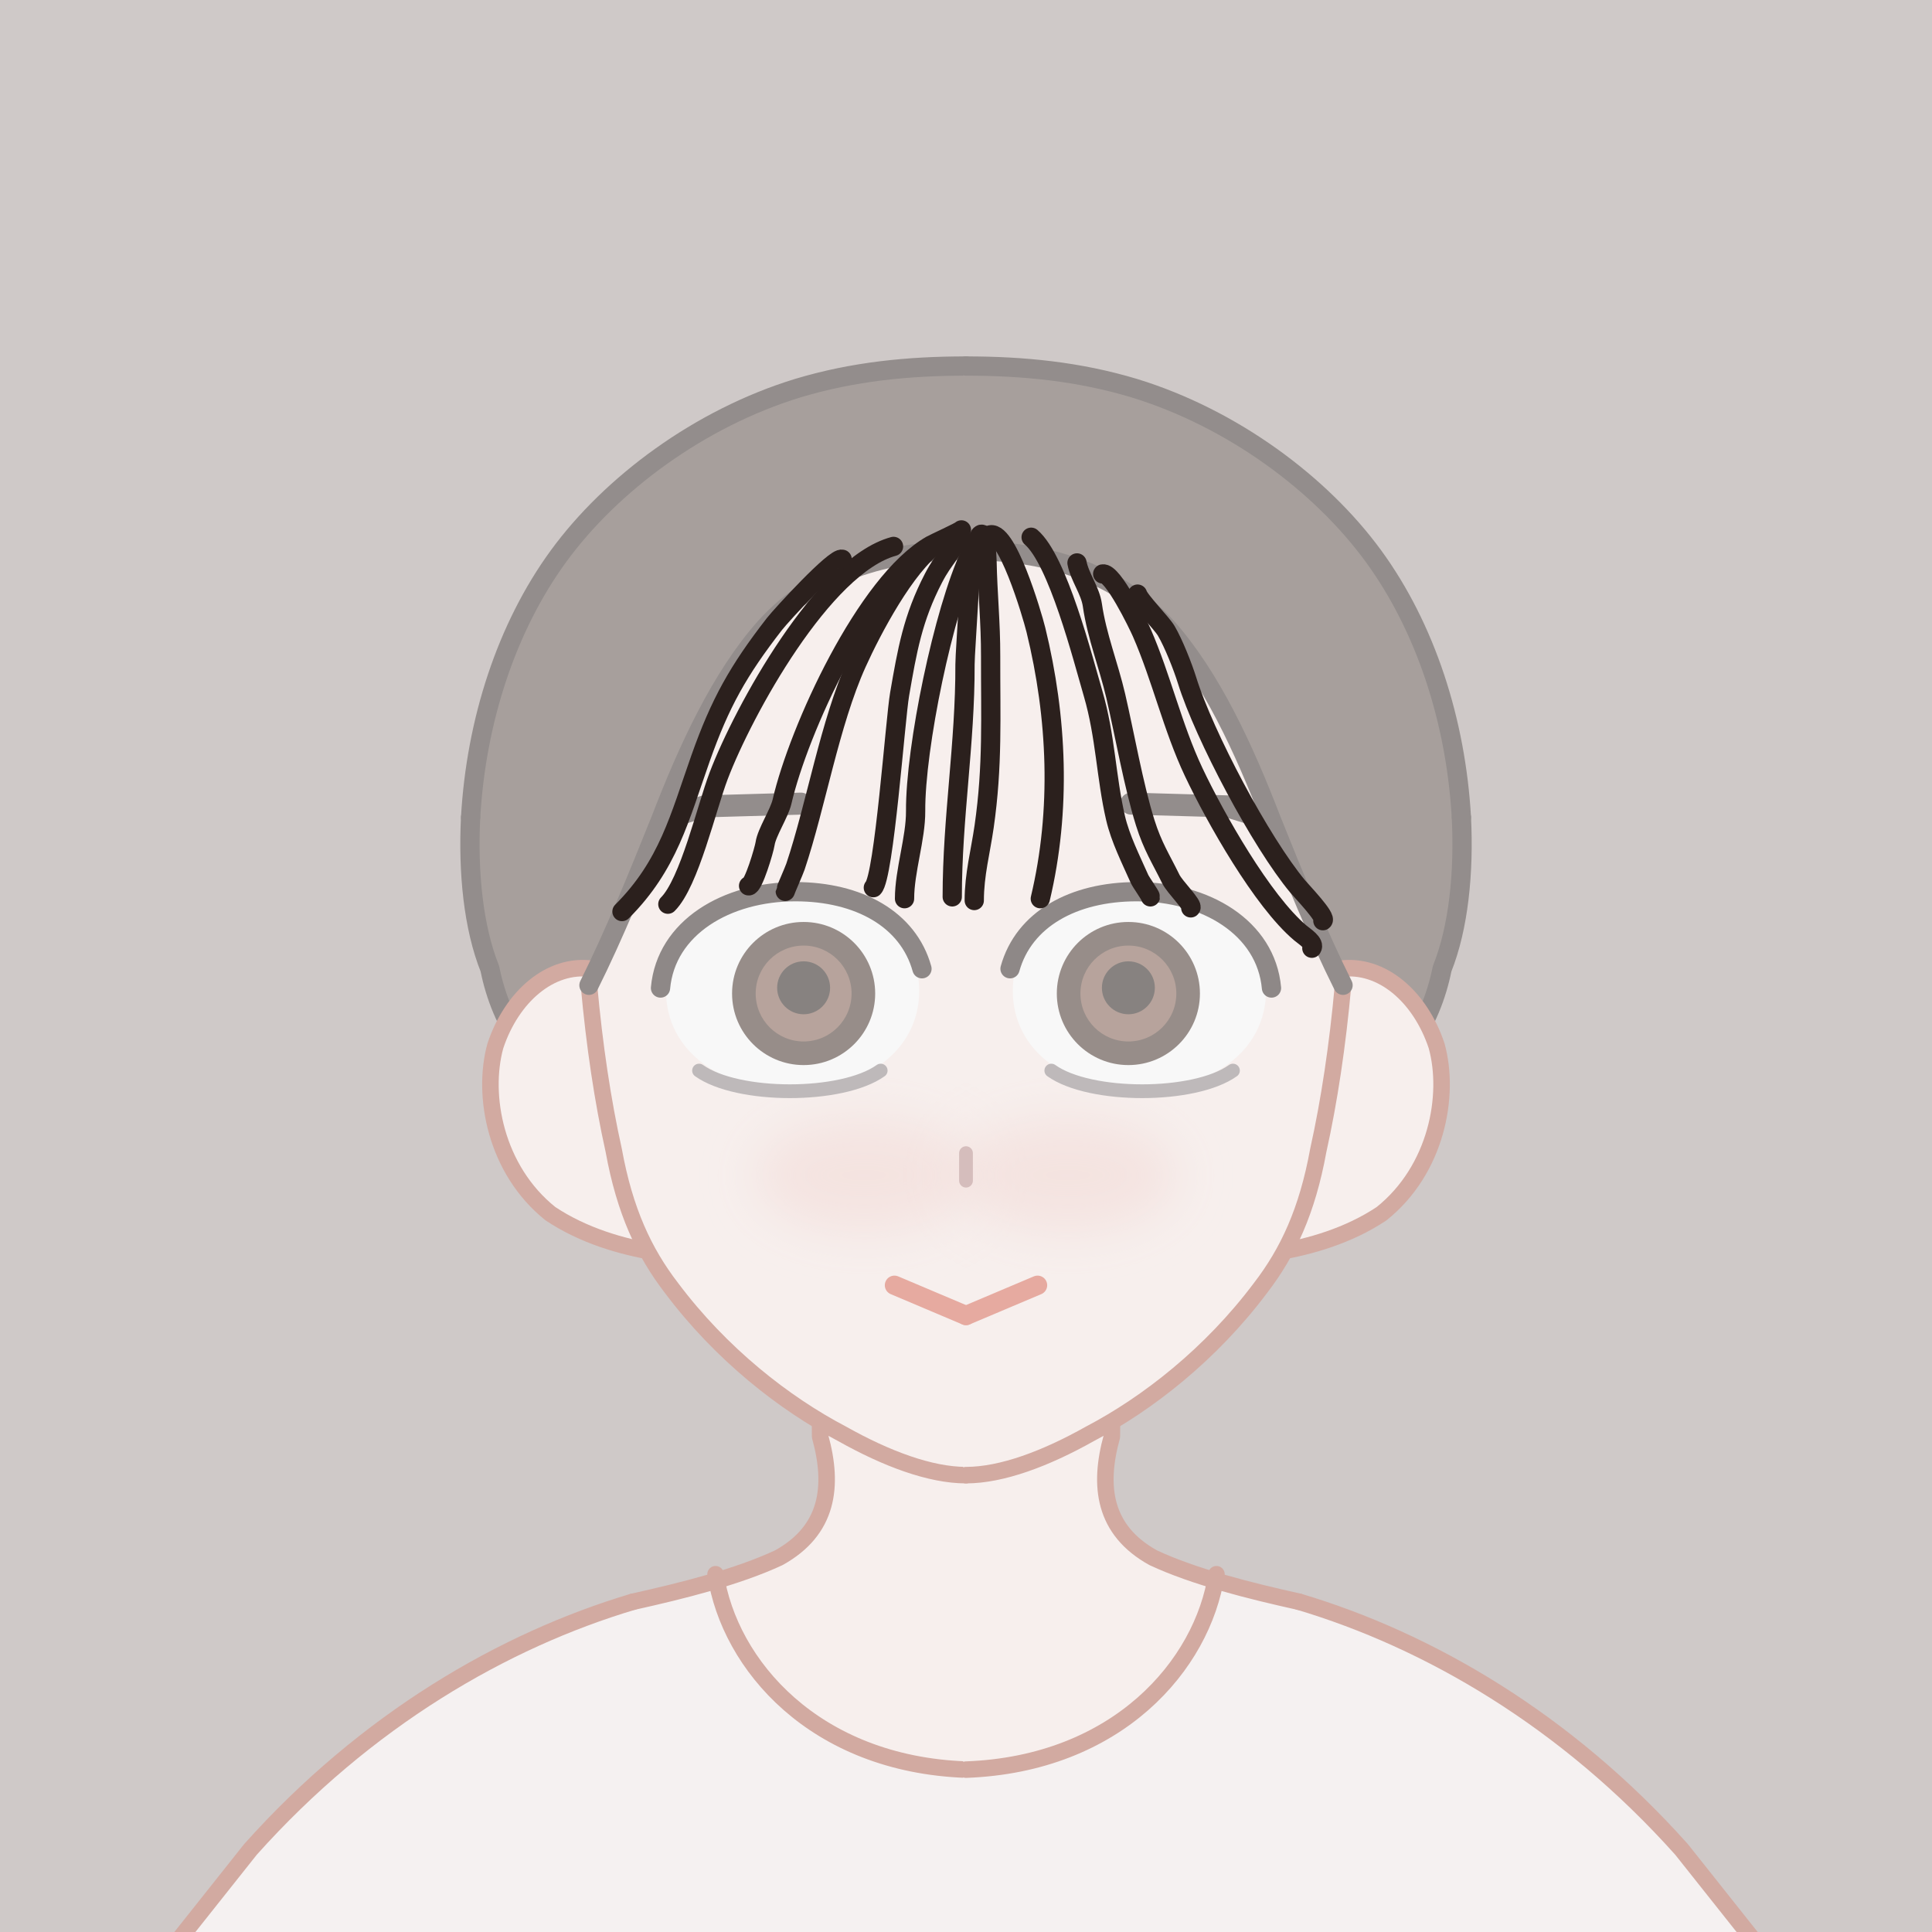
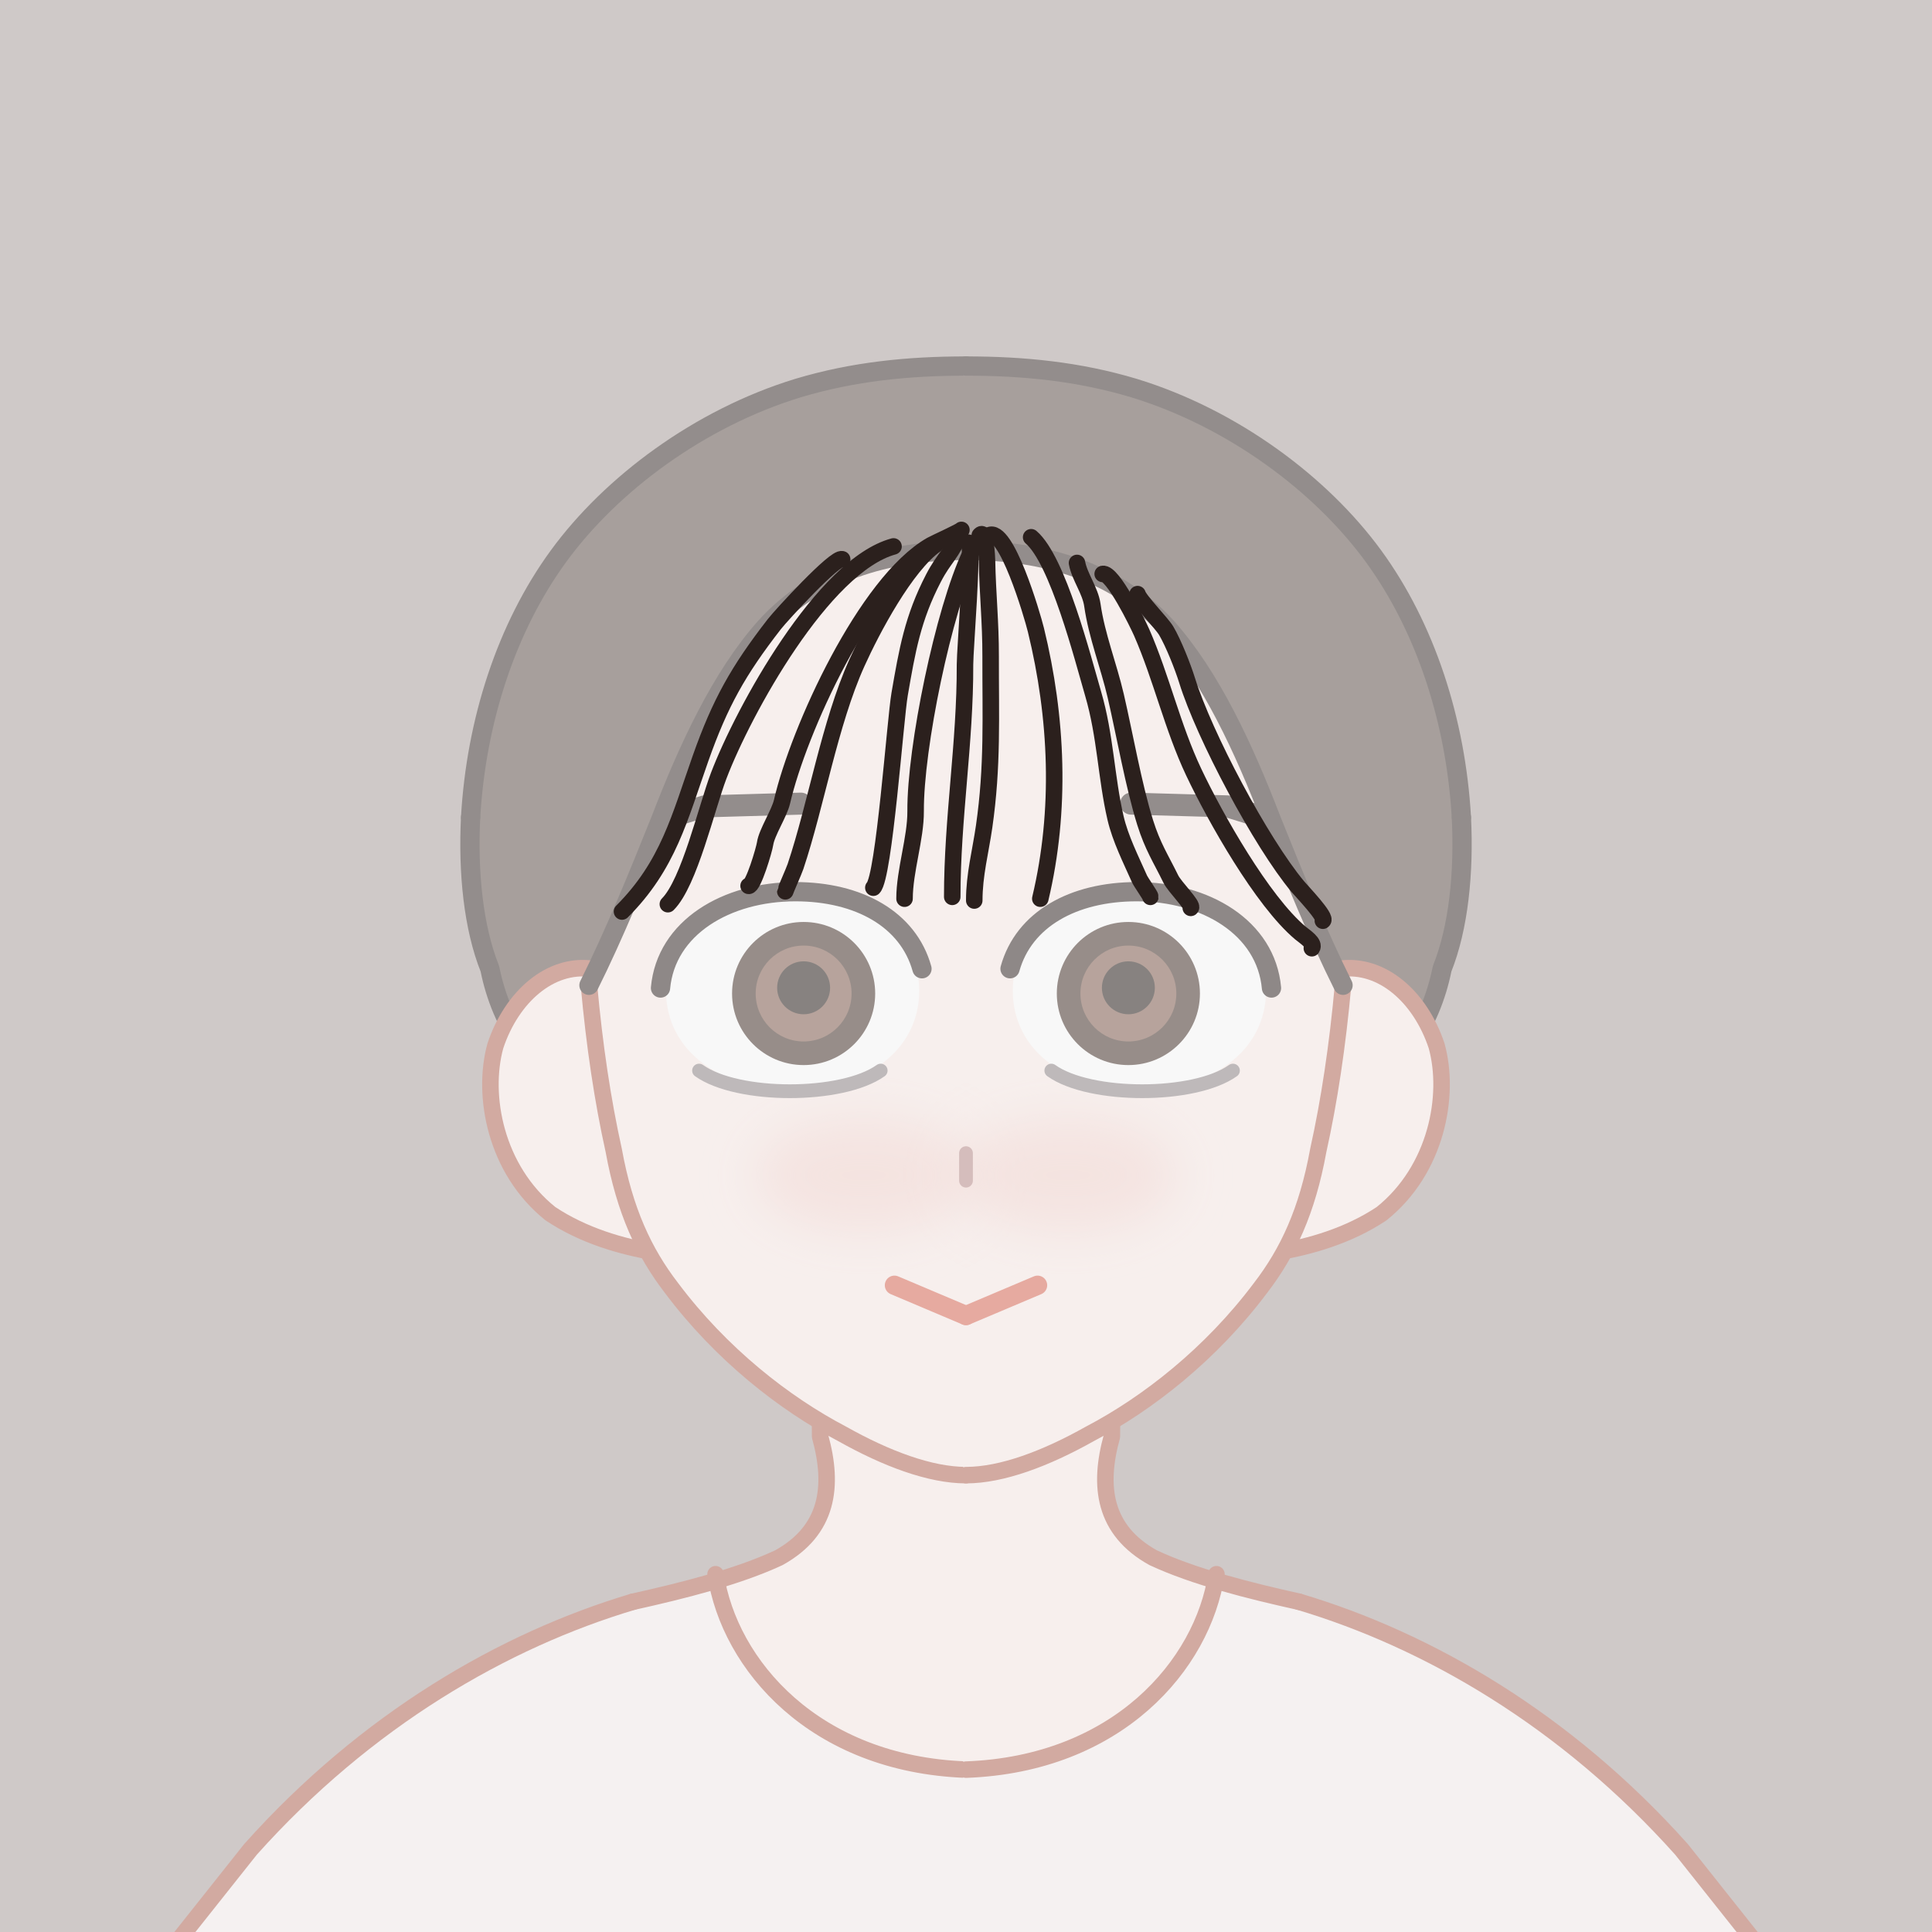
<svg xmlns="http://www.w3.org/2000/svg" width="702" height="702" viewBox="0 0 702 702">
  <defs>
    <clipPath id="clip-path-1">
      <path d="M242 389.2 L386 389.2 L386 464.8 L242 464.8 Z" />
    </clipPath>
    <filter id="filter-1" filterUnits="userSpaceOnUse" x="245" y="377" width="138" height="100" color-interpolation-filters="sRGB">
      <feGaussianBlur in="SourceGraphic" stdDeviation="9" color-interpolation-filters="linearRGB" />
    </filter>
    <clipPath id="clip-path-2">
      <path d="M460 389.2 L316 389.2 L316 464.8 L460 464.8 Z" />
    </clipPath>
    <filter id="filter-2" filterUnits="userSpaceOnUse" x="319" y="377" width="138" height="100" color-interpolation-filters="sRGB">
      <feGaussianBlur in="SourceGraphic" stdDeviation="9" color-interpolation-filters="linearRGB" />
    </filter>
    <clipPath id="clip-path-3">
      <path d="M242 360 C242 338 262 326 288 326 C314 326 334 338 334 360 C334 382 314 396 288 396 C262 396 242 382 242 360 Z" />
    </clipPath>
    <clipPath id="clip-path-4">
      <path d="M460 360 C460 338 440 326 414 326 C388 326 368 338 368 360 C368 382 388 396 414 396 C440 396 460 382 460 360 Z" />
    </clipPath>
  </defs>
  <g id="_ref">
    <g opacity="0.5">
      <rect x="0" y="0" width="702" height="702" fill="#ada19f" />
      <g data-layer="body">
        <g>
          <path d="M260 573 L230 582 C183 596 133 625 91 672 L60 712 L352 712 L352 643 C296 641 265 605 260 573 Z" fill="#f9f2f1" />
          <path d="M296 490 L298 522 C303 540 301 556 283 566 L260 573 C265 605 296 641 352 643 L352 490 Z" fill="#fdeeea" />
          <path d="M230 582 C183 596 133 625 91 672 L64 706" fill="none" stroke="#b46352" stroke-width="6" stroke-linecap="round" stroke-linejoin="round" />
          <path d="M296 500 C298 510 298 516 298 522 C303 540 301 556 283 566 C268 573 248 578 230 582" fill="none" stroke="#b46352" stroke-width="6" stroke-linecap="round" stroke-linejoin="round" />
          <path d="M260 572 C265 605 296 641 351 643" fill="none" stroke="#b46352" stroke-width="6" stroke-linecap="round" stroke-linejoin="round" />
        </g>
        <g>
          <path d="M442 573 L472 582 C519 596 569 625 611 672 L642 712 L350 712 L350 643 C406 641 437 605 442 573 Z" fill="#f9f2f1" />
          <path d="M406 490 L404 522 C399 540 401 556 419 566 L442 573 C437 605 406 641 350 643 L350 490 Z" fill="#fdeeea" />
          <path d="M472 582 C519 596 569 625 611 672 L638 706" fill="none" stroke="#b46352" stroke-width="6" stroke-linecap="round" stroke-linejoin="round" />
          <path d="M406 500 C404 510 404 516 404 522 C399 540 401 556 419 566 C434 573 454 578 472 582" fill="none" stroke="#b46352" stroke-width="6" stroke-linecap="round" stroke-linejoin="round" />
          <path d="M442 572 C437 605 406 641 351 643" fill="none" stroke="#b46352" stroke-width="6" stroke-linecap="round" stroke-linejoin="round" />
        </g>
      </g>
      <g data-layer="hairBase">
        <g>
          <path d="M352 133 L351 133 C330 133 310 135 290 141 C254 152 222 176 203 202 C184 228 173 262 171 297 C170 317 172 337 178 352 C180 362 184 372 190 380 L198 386 L352 386 Z" fill="#5d4e48" />
          <path d="M351 133 C330 133 310 135 290 141 C254 152 222 176 203 202 C184 228 173 262 171 297" fill="none" stroke="#352a27" stroke-width="7" stroke-linecap="round" stroke-linejoin="round" />
          <path d="M171 297 C170 317 172 337 178 352 C180 362 184 372 190 380" fill="none" stroke="#352a27" stroke-width="7" stroke-linecap="round" stroke-linejoin="round" />
        </g>
        <g>
          <path d="M350 133 L351 133 C372 133 392 135 412 141 C448 152 480 176 499 202 C518 228 529 262 531 297 C532 317 530 337 524 352 C522 362 518 372 512 380 L504 386 L350 386 Z" fill="#5d4e48" />
          <path d="M351 133 C372 133 392 135 412 141 C448 152 480 176 499 202 C518 228 529 262 531 297" fill="none" stroke="#352a27" stroke-width="7" stroke-linecap="round" stroke-linejoin="round" />
          <path d="M531 297 C532 317 530 337 524 352 C522 362 518 372 512 380" fill="none" stroke="#352a27" stroke-width="7" stroke-linecap="round" stroke-linejoin="round" />
        </g>
      </g>
      <g data-layer="ear">
        <g>
          <path d="M215 352 C200 350 186 362 180 380 C175 398 180 425 200 441 C212 449 226 453 238 455 L225 380 Z" fill="#fdeeea" />
          <path d="M215 352 C200 350 186 362 180 380 C175 398 180 425 200 441 C212 449 226 453 238 455" fill="none" stroke="#b46352" stroke-width="6" stroke-linecap="round" stroke-linejoin="round" />
        </g>
        <g>
          <path d="M487 352 C502 350 516 362 522 380 C527 398 522 425 502 441 C490 449 476 453 464 455 L477 380 Z" fill="#fdeeea" />
          <path d="M487 352 C502 350 516 362 522 380 C527 398 522 425 502 441 C490 449 476 453 464 455" fill="none" stroke="#b46352" stroke-width="6" stroke-linecap="round" stroke-linejoin="round" />
        </g>
      </g>
      <g data-layer="face">
        <g>
          <path d="M352 200 L351 200 C322 200 296 208 278 228 C262 246 250 272 240 298 C232 318 223 340 214 358 C216 380 219 400 223 418 C227 440 234 455 244 468 C262 492 285 510 306 521 C322 530 338 536 351 536 L352 536 Z" fill="#fdeeea" />
          <path d="M214 358 C216 380 219 400 223 418 C227 440 234 455 244 468 C262 492 285 510 306 521 C322 530 338 536 351 536" fill="none" stroke="#b46352" stroke-width="6" stroke-linecap="round" stroke-linejoin="round" />
        </g>
        <g>
          <path d="M350 200 L351 200 C380 200 406 208 424 228 C440 246 452 272 462 298 C470 318 479 340 488 358 C486 380 483 400 479 418 C475 440 468 455 458 468 C440 492 417 510 396 521 C380 530 364 536 351 536 L350 536 Z" fill="#fdeeea" />
          <path d="M488 358 C486 380 483 400 479 418 C475 440 468 455 458 468 C440 492 417 510 396 521 C380 530 364 536 351 536" fill="none" stroke="#b46352" stroke-width="6" stroke-linecap="round" stroke-linejoin="round" />
        </g>
      </g>
      <g data-layer="makeup">
        <g clip-path="url(#clip-path-1)">
          <g filter="url(#filter-1)">
            <ellipse cx="314" cy="427" rx="40" ry="21" fill="#f3bfb8" opacity="0.5" />
          </g>
        </g>
        <g clip-path="url(#clip-path-2)">
          <g filter="url(#filter-2)">
            <ellipse cx="388" cy="427" rx="40" ry="21" fill="#f3bfb8" opacity="0.5" />
          </g>
        </g>
      </g>
      <g data-layer="mouth">
        <line x1="325" y1="467" x2="351" y2="478" fill="none" stroke="#dc6450" stroke-width="7" stroke-linecap="round" stroke-linejoin="round" />
        <line x1="377" y1="467" x2="351" y2="478" fill="none" stroke="#dc6450" stroke-width="7" stroke-linecap="round" stroke-linejoin="round" />
        <line x1="351" y1="419" x2="351" y2="429" fill="none" stroke="#b98a88" stroke-width="5" stroke-linecap="round" />
      </g>
      <g data-layer="eye">
        <path d="M242 360 C242 338 262 326 288 326 C314 326 334 338 334 360 C334 382 314 396 288 396 C262 396 242 382 242 360 Z" fill="#ffffff" />
        <g clip-path="url(#clip-path-3)">
          <g>
            <circle cx="292" cy="361" r="26" fill="#3e2a22" />
            <circle cx="292" cy="361" r="17.42" fill="#7e5647" />
            <circle cx="292" cy="358.92" r="9.62" fill="#1e1410" />
          </g>
        </g>
        <g>
          <path d="M254 389 C268 399 306 399 320 389" fill="none" stroke="#8b8284" stroke-width="5" stroke-linecap="round" />
          <path d="M240 359 C242 337 264 324 289 324 C312 324 330 334 335 352" fill="none" stroke="#2b201d" stroke-width="7" stroke-linecap="round" stroke-linejoin="round" />
        </g>
        <g>
          <path d="M460 360 C460 338 440 326 414 326 C388 326 368 338 368 360 C368 382 388 396 414 396 C440 396 460 382 460 360 Z" fill="#ffffff" />
          <g clip-path="url(#clip-path-4)">
            <g>
              <circle cx="410" cy="361" r="26" fill="#3e2a22" />
              <circle cx="410" cy="361" r="17.42" fill="#7e5647" />
              <circle cx="410" cy="358.92" r="9.62" fill="#1e1410" />
            </g>
          </g>
          <g>
            <path d="M448 389 C434 399 396 399 382 389" fill="none" stroke="#8b8284" stroke-width="5" stroke-linecap="round" />
            <path d="M462 359 C460 337 438 324 413 324 C390 324 372 334 367 352" fill="none" stroke="#2b201d" stroke-width="7" stroke-linecap="round" stroke-linejoin="round" />
          </g>
        </g>
      </g>
      <g data-layer="hairLine">
        <path d="M351 200 C322 200 296 208 278 228 C262 246 250 272 240 298 C232 318 223 340 214 358" fill="none" stroke="#352a27" stroke-width="7" stroke-linecap="round" stroke-linejoin="round" />
        <path d="M351 200 C380 200 406 208 424 228 C440 246 452 272 462 298 C470 318 479 340 488 358" fill="none" stroke="#352a27" stroke-width="7" stroke-linecap="round" stroke-linejoin="round" />
      </g>
      <g data-layer="brow">
        <polyline points="243,297 256,293 291,292" fill="none" stroke="#352a27" stroke-width="8" stroke-linecap="round" stroke-linejoin="round" />
        <polyline points="459,297 446,293 411,292" fill="none" stroke="#352a27" stroke-width="8" stroke-linecap="round" stroke-linejoin="round" />
      </g>
    </g>
  </g>
  <g id="full">
-     <path d="M317.334 322.543 C321.255 318.622 325.297 261.378 326.886 252.212 C329.642 236.313 331.613 224.654 339.201 210.028 C343.22 202.28 345.868 201.523 349.334 192.543 C349.079 193.052 339.562 197.369 338.365 198.052 C314.633 211.607 290.156 265.268 284.155 291.274 C283.162 295.576 278.579 302.485 278 306.543 C277.697 308.672 273.692 322.215 272 321.876" fill="none" stroke="#2b201d" stroke-width="7" stroke-linecap="round" stroke-linejoin="round" />
-     <path d="M356 197.21 C354.781 196.397 352.912 200.542 352.642 201.111 C342.816 221.818 332.54 271.73 332.695 294.753 C332.761 304.543 328.667 316.449 328.667 326.543" fill="none" stroke="#2b201d" stroke-width="7" stroke-linecap="round" stroke-linejoin="round" />
-     <path d="M346 325.876 C346 297.253 350.732 270.042 350.637 241.45 C350.62 236.101 353.752 198.611 352 197.21" fill="none" stroke="#2b201d" stroke-width="7" stroke-linecap="round" stroke-linejoin="round" />
-     <path d="M354 327.21 C354 317.828 356.269 309.49 357.588 300.345 C360.777 278.227 359.899 260.295 359.952 238.468 C359.982 226.145 358.841 215.428 358.636 203.861 C358.612 202.512 358.163 191.84 356 194.543" fill="none" stroke="#2b201d" stroke-width="7" stroke-linecap="round" stroke-linejoin="round" />
-     <path d="M378 326.543 C385.654 294.398 384.188 260.693 376.395 228.864 C375.033 223.301 365.515 191.109 359.334 194.543" fill="none" stroke="#2b201d" stroke-width="7" stroke-linecap="round" stroke-linejoin="round" />
-     <path d="M374.667 195.21 C384.373 203.53 393.392 239.043 397.202 252.082 C401.675 267.389 401.906 282.431 405.334 297.21 C407.075 304.717 410.933 312.338 414.028 319.325 C414.584 320.581 418.098 325.487 418 325.876" fill="none" stroke="#2b201d" stroke-width="7" stroke-linecap="round" stroke-linejoin="round" />
-     <path d="M391.334 204.543 C392.287 209.629 396.165 214.566 396.916 219.847 C398.502 231.004 402.875 241.954 405.408 252.864 C408.671 266.923 411.917 285.539 416.112 298.915 C418.824 307.561 421.761 311.932 425.445 319.44 C426.859 322.323 433.746 329.014 432.667 329.876" fill="none" stroke="#2b201d" stroke-width="7" stroke-linecap="round" stroke-linejoin="round" />
-     <path d="M400.667 208.543 C404.297 207.817 413.479 226.725 414.858 229.88 C422.038 246.313 426.044 264.268 433.714 280.501 C441.587 297.165 458.672 327.366 472.469 338.988 C474.103 340.363 477.903 342.689 476.667 344.543" fill="none" stroke="#2b201d" stroke-width="7" stroke-linecap="round" stroke-linejoin="round" />
-     <path d="M413.334 215.876 C414.009 218.24 422.061 226.333 423.766 229.226 C426.384 233.67 429.785 242.247 431.333 247.234 C437.528 267.189 458.204 306.167 471.537 322.122 C473.103 323.997 482.253 333.486 480.667 334.543" fill="none" stroke="#2b201d" stroke-width="7" stroke-linecap="round" stroke-linejoin="round" />
-     <path d="M340 197.876 C329.025 205.624 316.82 228.727 311.311 240.947 C301.477 262.761 296.505 292.626 289.047 314.849 C288.478 316.542 285.334 323.614 285.334 323.876" fill="none" stroke="#2b201d" stroke-width="7" stroke-linecap="round" stroke-linejoin="round" />
-     <path d="M324.667 198.543 C299.097 205.517 270.146 258.177 261.119 281.922 C256.741 293.437 250.477 320.733 242.667 328.543" fill="none" stroke="#2b201d" stroke-width="7" stroke-linecap="round" stroke-linejoin="round" />
-     <path d="M306 203.21 C303.522 202.148 283.903 223.506 281.374 226.762 C268.249 243.658 261.645 255.461 254.576 275.461 C246.921 297.12 242.839 314.371 226 331.21" fill="none" stroke="#2b201d" stroke-width="7" stroke-linecap="round" stroke-linejoin="round" />
+     <path d="M317.334 322.543 C321.255 318.622 325.297 261.378 326.886 252.212 C329.642 236.313 331.613 224.654 339.201 210.028 C343.22 202.28 345.868 201.523 349.334 192.543 C349.079 193.052 339.562 197.369 338.365 198.052 C314.633 211.607 290.156 265.268 284.155 291.274 C283.162 295.576 278.579 302.485 278 306.543 C277.697 308.672 273.692 322.215 272 321.876" fill="none" stroke="#2b201d" stroke-width="6" stroke-linecap="round" stroke-linejoin="round" />
+     <path d="M356 197.21 C354.781 196.397 352.912 200.542 352.642 201.111 C342.816 221.818 332.54 271.73 332.695 294.753 C332.761 304.543 328.667 316.449 328.667 326.543" fill="none" stroke="#2b201d" stroke-width="6" stroke-linecap="round" stroke-linejoin="round" />
+     <path d="M346 325.876 C346 297.253 350.732 270.042 350.637 241.45 C350.62 236.101 353.752 198.611 352 197.21" fill="none" stroke="#2b201d" stroke-width="6" stroke-linecap="round" stroke-linejoin="round" />
+     <path d="M354 327.21 C354 317.828 356.269 309.49 357.588 300.345 C360.777 278.227 359.899 260.295 359.952 238.468 C359.982 226.145 358.841 215.428 358.636 203.861 C358.612 202.512 358.163 191.84 356 194.543" fill="none" stroke="#2b201d" stroke-width="6" stroke-linecap="round" stroke-linejoin="round" />
+     <path d="M378 326.543 C385.654 294.398 384.188 260.693 376.395 228.864 C375.033 223.301 365.515 191.109 359.334 194.543" fill="none" stroke="#2b201d" stroke-width="6" stroke-linecap="round" stroke-linejoin="round" />
+     <path d="M374.667 195.21 C384.373 203.53 393.392 239.043 397.202 252.082 C401.675 267.389 401.906 282.431 405.334 297.21 C407.075 304.717 410.933 312.338 414.028 319.325 C414.584 320.581 418.098 325.487 418 325.876" fill="none" stroke="#2b201d" stroke-width="6" stroke-linecap="round" stroke-linejoin="round" />
+     <path d="M391.334 204.543 C392.287 209.629 396.165 214.566 396.916 219.847 C398.502 231.004 402.875 241.954 405.408 252.864 C408.671 266.923 411.917 285.539 416.112 298.915 C418.824 307.561 421.761 311.932 425.445 319.44 C426.859 322.323 433.746 329.014 432.667 329.876" fill="none" stroke="#2b201d" stroke-width="6" stroke-linecap="round" stroke-linejoin="round" />
+     <path d="M400.667 208.543 C404.297 207.817 413.479 226.725 414.858 229.88 C422.038 246.313 426.044 264.268 433.714 280.501 C441.587 297.165 458.672 327.366 472.469 338.988 C474.103 340.363 477.903 342.689 476.667 344.543" fill="none" stroke="#2b201d" stroke-width="6" stroke-linecap="round" stroke-linejoin="round" />
+     <path d="M413.334 215.876 C414.009 218.24 422.061 226.333 423.766 229.226 C426.384 233.67 429.785 242.247 431.333 247.234 C437.528 267.189 458.204 306.167 471.537 322.122 C473.103 323.997 482.253 333.486 480.667 334.543" fill="none" stroke="#2b201d" stroke-width="6" stroke-linecap="round" stroke-linejoin="round" />
+     <path d="M340 197.876 C329.025 205.624 316.82 228.727 311.311 240.947 C301.477 262.761 296.505 292.626 289.047 314.849 C288.478 316.542 285.334 323.614 285.334 323.876" fill="none" stroke="#2b201d" stroke-width="6" stroke-linecap="round" stroke-linejoin="round" />
+     <path d="M324.667 198.543 C299.097 205.517 270.146 258.177 261.119 281.922 C256.741 293.437 250.477 320.733 242.667 328.543" fill="none" stroke="#2b201d" stroke-width="6" stroke-linecap="round" stroke-linejoin="round" />
+     <path d="M306 203.21 C303.522 202.148 283.903 223.506 281.374 226.762 C268.249 243.658 261.645 255.461 254.576 275.461 C246.921 297.12 242.839 314.371 226 331.21" fill="none" stroke="#2b201d" stroke-width="6" stroke-linecap="round" stroke-linejoin="round" />
  </g>
</svg>
